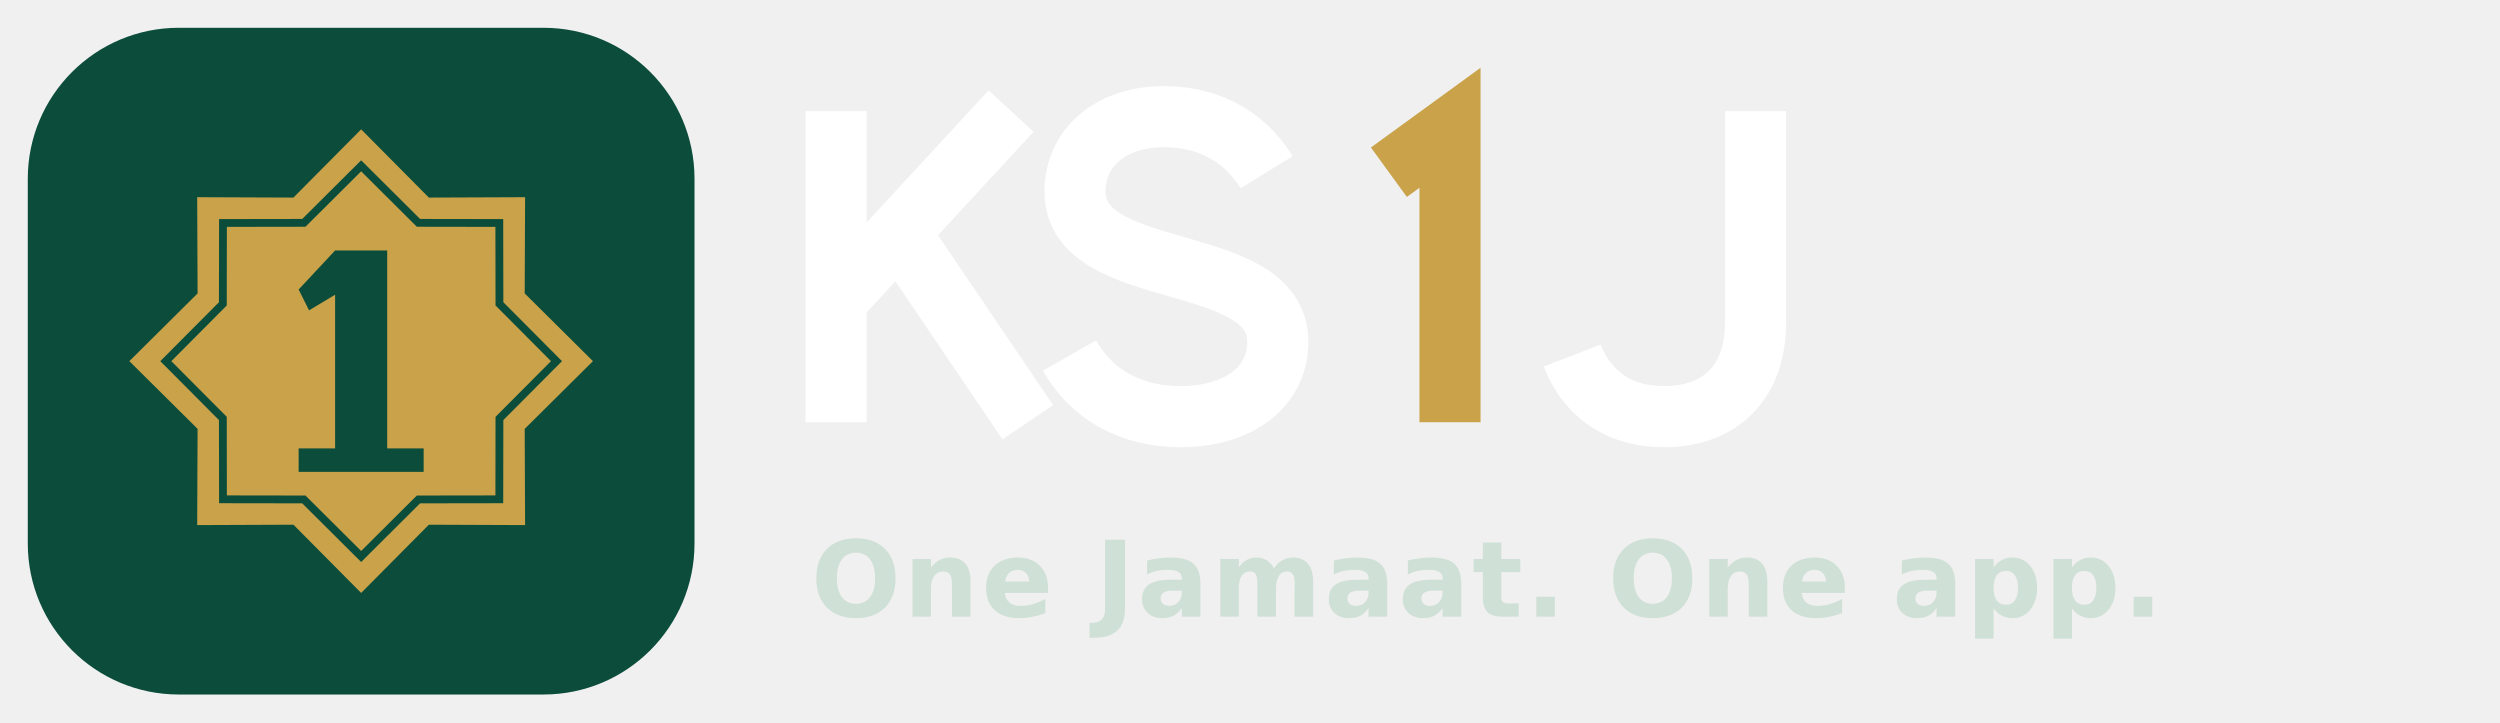
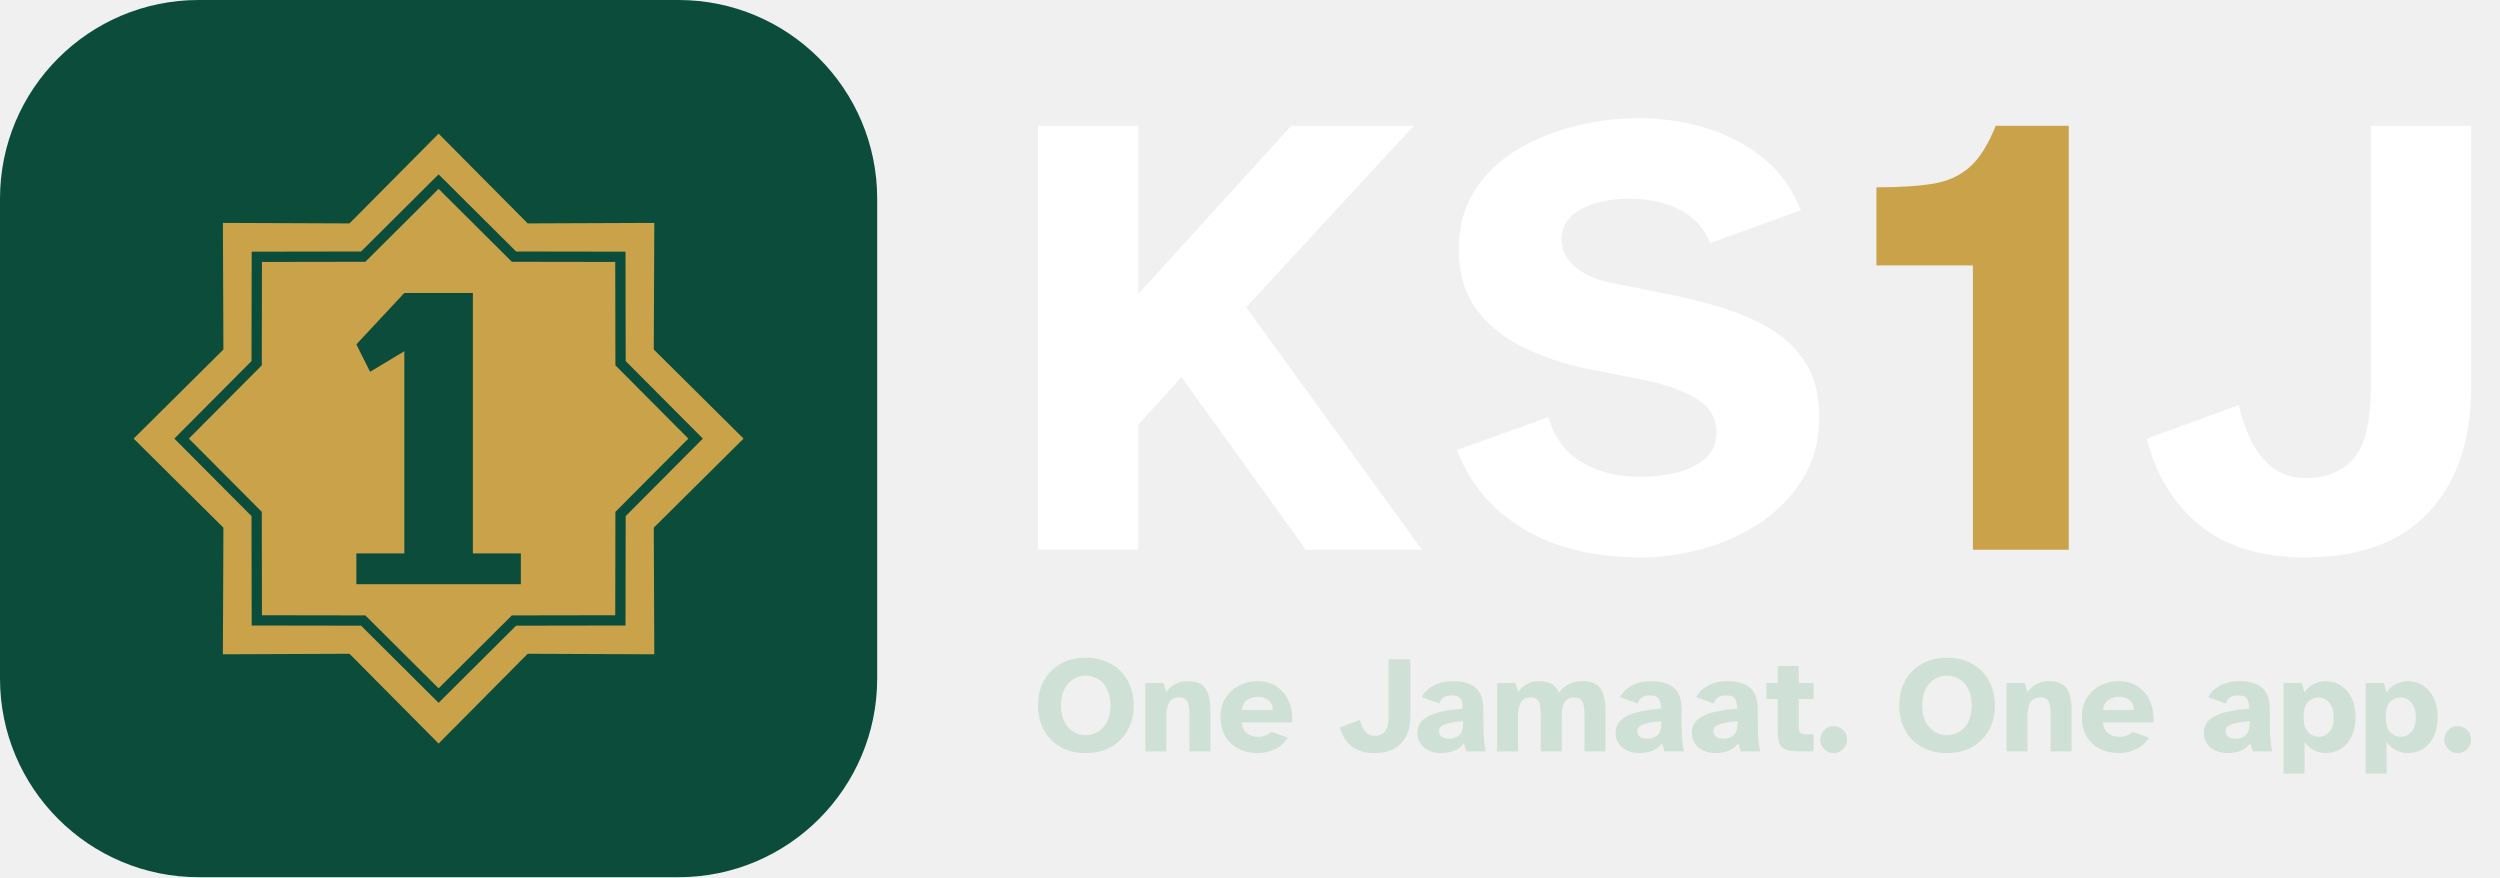
- <svg xmlns="http://www.w3.org/2000/svg" viewBox="0 0 900 260">
-   <g transform="translate(10,10) scale(0.4688)">
+ <svg xmlns="http://www.w3.org/2000/svg" viewBox="0 0 684 240">
+   <g transform="scale(0.46875)">
    <rect width="512" height="512" rx="116" fill="#0B4D3A" />
    <polygon points="256.0,78.0 308.0,130.4 381.9,130.1 381.6,204.0 434.0,256.0 381.6,308.0 381.9,381.9 308.0,381.6 256.0,434.0 204.0,381.6 130.1,381.9 130.4,308.0 78.0,256.0 130.4,204.0 130.1,130.1 204.0,130.4" fill="#C9A24A" />
    <polygon points="256.0,106.0 300.0,149.8 362.1,149.9 362.2,212.0 406.0,256.0 362.2,300.0 362.1,362.1 300.0,362.2 256.0,406.0 212.0,362.2 149.9,362.1 149.8,300.0 106.0,256.0 149.8,212.0 149.9,149.9 212.0,149.8" fill="none" stroke="#0B4D3A" stroke-width="6" />
    <path d="M236 171 H276 V323 H304 V341 H208 V323 H236 V205 L216 217 L208 201 Z" fill="#0B4D3A" />
  </g>
-   <g transform="translate(290,40)">
-     <g fill="none" stroke="#FFFFFF" stroke-width="22" stroke-linejoin="miter" stroke-linecap="butt">
-       <path d="M11 0V112M74 0L13 66M38 50L80 112" />
-       <path d="M166 22C158 9 145 2 129 2C110 2 97 13 97 29C97 62 170 50 170 83C170 100 155 110 135 110C117 110 103 102 95 88" />
-       <path d="M342 0V76C342 98 329 110 309 110C292 110 281 101 276 88" />
-       <path d="M210 22L232 6V112" stroke="#C9A24A" />
-     </g>
+   <g transform="translate(284 150.41) scale(0.17365)">
+     <path transform="translate(-44 0)" d="M44 0V-668H202V-403L443 -668H636L372 -382L649 0H466L270 -272L202 -197V0Z" fill="#FFFFFF" />
+     <path transform="translate(-44 0)" d="M993 12Q884 12 809.5 -32.5Q735 -77 704 -157L848 -209Q862 -161 900.5 -138.0Q939 -115 994 -115Q1023 -115 1050.0 -121.5Q1077 -128 1095.0 -143.5Q1113 -159 1113 -185Q1113 -220 1079.0 -239.5Q1045 -259 991 -269L910 -285Q856 -296 809.5 -318.5Q763 -341 735.0 -378.5Q707 -416 707 -473Q707 -527 732.0 -566.0Q757 -605 798.5 -630.0Q840 -655 890.0 -667.5Q940 -680 990 -680Q1044 -680 1094.5 -665.0Q1145 -650 1185.0 -618.5Q1225 -587 1246 -535L1103 -483Q1090 -517 1056.5 -535.0Q1023 -553 976 -553Q930 -553 899.5 -536.5Q869 -520 869 -489Q869 -464 890.0 -446.0Q911 -428 945 -421L1035 -403Q1076 -395 1118.0 -382.5Q1160 -370 1195.5 -349.5Q1231 -329 1253.0 -295.0Q1275 -261 1275 -209Q1275 -156 1250.5 -114.5Q1226 -73 1185.5 -45.0Q1145 -17 1095.0 -2.5Q1045 12 993 12Z" fill="#FFFFFF" />
+     <path transform="translate(-44 0)" d="M1517 0V-448H1365V-571Q1418 -571 1453.0 -576.5Q1488 -582 1511.5 -602.5Q1535 -623 1553 -668H1668V0Z" fill="#C9A24A" />
+     <path transform="translate(-44 0)" d="M2041 12Q1936 12 1874.0 -39.0Q1812 -90 1791 -175L1936 -228Q1942 -200 1954.5 -173.5Q1967 -147 1988.5 -130.0Q2010 -113 2041 -113Q2091 -113 2117.5 -144.5Q2144 -176 2144 -256V-668H2302V-256Q2302 -131 2235.5 -59.5Q2169 12 2041 12Z" fill="#FFFFFF" />
  </g>
-   <text x="292" y="222" font-family="Atkinson Hyperlegible, DejaVu Sans, sans-serif" font-size="38" font-weight="700" fill="#CFE0D6" letter-spacing="1">One Jamaat. One app.</text>
+   <g transform="translate(284 205.59) scale(0.03769)">
+     <path transform="translate(-35 0)" d="M381 12Q279 12 201.0 -31.0Q123 -74 79.0 -152.0Q35 -230 35 -334Q35 -438 79.0 -516.0Q123 -594 201.0 -637.0Q279 -680 381 -680Q484 -680 562.0 -637.0Q640 -594 684.5 -516.0Q729 -438 729 -334Q729 -230 684.5 -152.0Q640 -74 562.0 -31.0Q484 12 381 12ZM381 -118Q430 -118 471.0 -142.5Q512 -167 536.5 -215.0Q561 -263 561 -334Q561 -405 536.5 -453.0Q512 -501 471.0 -525.5Q430 -550 381 -550Q333 -550 292.0 -525.5Q251 -501 226.5 -453.0Q202 -405 202 -334Q202 -263 226.5 -215.0Q251 -167 292.0 -142.5Q333 -118 381 -118Z" fill="#CFE0D6" />
+     <path transform="translate(-35 0)" d="M814 0V-496H947L966 -430Q983 -458 1022.5 -484.0Q1062 -510 1119 -510Q1215 -510 1250.5 -456.5Q1286 -403 1286 -302V0H1134V-264Q1134 -299 1130.0 -328.0Q1126 -357 1110.5 -374.5Q1095 -392 1058 -392Q1010 -392 988.0 -357.5Q966 -323 966 -255V0Z" fill="#CFE0D6" />
+     <path transform="translate(-35 0)" d="M1632 12Q1552 12 1490.5 -19.5Q1429 -51 1394.5 -110.0Q1360 -169 1360 -251Q1360 -330 1396.5 -388.0Q1433 -446 1493.5 -478.0Q1554 -510 1626 -510Q1708 -510 1766.5 -471.5Q1825 -433 1855.0 -365.5Q1885 -298 1880 -210H1513Q1517 -158 1551.5 -132.0Q1586 -106 1628 -106Q1663 -106 1688.5 -116.5Q1714 -127 1728 -143L1849 -99Q1810 -42 1751.5 -15.0Q1693 12 1632 12ZM1513 -300H1739Q1738 -348 1706.0 -372.5Q1674 -397 1630 -397Q1587 -397 1553.5 -374.0Q1520 -351 1513 -300Z" fill="#CFE0D6" />
+     <path transform="translate(-35 0)" d="M2477 12Q2372 12 2310.0 -39.0Q2248 -90 2227 -175L2372 -228Q2378 -200 2390.5 -173.5Q2403 -147 2424.5 -130.0Q2446 -113 2477 -113Q2527 -113 2553.5 -144.5Q2580 -176 2580 -256V-668H2738V-256Q2738 -131 2671.5 -59.5Q2605 12 2477 12Z" fill="#CFE0D6" />
+     <path transform="translate(-35 0)" d="M2960 12Q2913 12 2874.0 -6.0Q2835 -24 2812.0 -56.5Q2789 -89 2789 -134Q2789 -195 2831.5 -231.0Q2874 -267 2948.0 -285.0Q3022 -303 3118 -310Q3118 -363 3101.0 -385.0Q3084 -407 3035 -407Q3004 -407 2980.5 -392.5Q2957 -378 2949 -348L2821 -394Q2846 -444 2904.5 -477.0Q2963 -510 3048 -510Q3154 -510 3211.0 -463.0Q3268 -416 3268 -303V-194Q3268 -162 3270.0 -125.0Q3272 -88 3276.0 -55.0Q3280 -22 3285 0H3144L3126 -60Q3098 -21 3055.5 -4.5Q3013 12 2960 12ZM3016 -92Q3061 -92 3091.0 -116.0Q3121 -140 3121 -208V-220Q3042 -213 2994.0 -198.5Q2946 -184 2946 -145Q2946 -121 2966.0 -106.5Q2986 -92 3016 -92Z" fill="#CFE0D6" />
+     <path transform="translate(-35 0)" d="M3368 0V-496H3501L3520 -430Q3537 -458 3576.0 -484.0Q3615 -510 3670 -510Q3729 -510 3764.5 -489.0Q3800 -468 3817 -427Q3846 -468 3890.5 -489.0Q3935 -510 3987 -510Q4082 -510 4118.0 -456.5Q4154 -403 4154 -302V0H4002V-264Q4002 -299 3998.0 -328.0Q3994 -357 3978.0 -374.5Q3962 -392 3925 -392Q3879 -392 3858.0 -359.5Q3837 -327 3837 -262V0H3684V-264Q3684 -299 3680.5 -328.0Q3677 -357 3661.5 -374.5Q3646 -392 3610 -392Q3563 -392 3541.5 -358.0Q3520 -324 3520 -259V0Z" fill="#CFE0D6" />
+     <path transform="translate(-35 0)" d="M4399 12Q4352 12 4313.0 -6.0Q4274 -24 4251.0 -56.5Q4228 -89 4228 -134Q4228 -195 4270.5 -231.0Q4313 -267 4387.0 -285.0Q4461 -303 4557 -310Q4557 -363 4540.0 -385.0Q4523 -407 4474 -407Q4443 -407 4419.5 -392.5Q4396 -378 4388 -348L4260 -394Q4285 -444 4343.5 -477.0Q4402 -510 4487 -510Q4593 -510 4650.0 -463.0Q4707 -416 4707 -303V-194Q4707 -162 4709.0 -125.0Q4711 -88 4715.0 -55.0Q4719 -22 4724 0H4583L4565 -60Q4537 -21 4494.5 -4.5Q4452 12 4399 12ZM4455 -92Q4500 -92 4530.0 -116.0Q4560 -140 4560 -208V-220Q4481 -213 4433.0 -198.5Q4385 -184 4385 -145Q4385 -121 4405.0 -106.5Q4425 -92 4455 -92Z" fill="#CFE0D6" />
+     <path transform="translate(-35 0)" d="M4952 12Q4905 12 4866.0 -6.0Q4827 -24 4804.0 -56.5Q4781 -89 4781 -134Q4781 -195 4823.5 -231.0Q4866 -267 4940.0 -285.0Q5014 -303 5110 -310Q5110 -363 5093.0 -385.0Q5076 -407 5027 -407Q4996 -407 4972.5 -392.5Q4949 -378 4941 -348L4813 -394Q4838 -444 4896.5 -477.0Q4955 -510 5040 -510Q5146 -510 5203.0 -463.0Q5260 -416 5260 -303V-194Q5260 -162 5262.0 -125.0Q5264 -88 5268.0 -55.0Q5272 -22 5277 0H5136L5118 -60Q5090 -21 5047.5 -4.5Q5005 12 4952 12ZM5008 -92Q5053 -92 5083.0 -116.0Q5113 -140 5113 -208V-220Q5034 -213 4986.0 -198.5Q4938 -184 4938 -145Q4938 -121 4958.0 -106.5Q4978 -92 5008 -92Z" fill="#CFE0D6" />
+     <path transform="translate(-35 0)" d="M5569 0Q5508 0 5472.0 -10.5Q5436 -21 5420.5 -51.5Q5405 -82 5405 -140V-380H5323V-496H5405V-620H5557V-496H5665V-380H5557V-180Q5557 -145 5570.5 -134.5Q5584 -124 5621 -124H5665V0Z" fill="#CFE0D6" />
+     <path transform="translate(-35 0)" d="M5811 12Q5771 12 5742.0 -17.0Q5713 -46 5713 -86Q5713 -127 5742.0 -155.0Q5771 -183 5811 -183Q5851 -183 5879.5 -155.0Q5908 -127 5908 -86Q5908 -46 5879.5 -17.0Q5851 12 5811 12Z" fill="#CFE0D6" />
+     <path transform="translate(-35 0)" d="M6633 12Q6531 12 6453.0 -31.0Q6375 -74 6331.0 -152.0Q6287 -230 6287 -334Q6287 -438 6331.0 -516.0Q6375 -594 6453.0 -637.0Q6531 -680 6633 -680Q6736 -680 6814.0 -637.0Q6892 -594 6936.5 -516.0Q6981 -438 6981 -334Q6981 -230 6936.5 -152.0Q6892 -74 6814.0 -31.0Q6736 12 6633 12ZM6633 -118Q6682 -118 6723.0 -142.5Q6764 -167 6788.5 -215.0Q6813 -263 6813 -334Q6813 -405 6788.5 -453.0Q6764 -501 6723.0 -525.5Q6682 -550 6633 -550Q6585 -550 6544.0 -525.5Q6503 -501 6478.5 -453.0Q6454 -405 6454 -334Q6454 -263 6478.5 -215.0Q6503 -167 6544.0 -142.5Q6585 -118 6633 -118Z" fill="#CFE0D6" />
+     <path transform="translate(-35 0)" d="M7066 0V-496H7199L7218 -430Q7235 -458 7274.5 -484.0Q7314 -510 7371 -510Q7467 -510 7502.5 -456.5Q7538 -403 7538 -302V0H7386V-264Q7386 -299 7382.0 -328.0Q7378 -357 7362.5 -374.5Q7347 -392 7310 -392Q7262 -392 7240.0 -357.5Q7218 -323 7218 -255V0Z" fill="#CFE0D6" />
+     <path transform="translate(-35 0)" d="M7884 12Q7804 12 7742.5 -19.5Q7681 -51 7646.5 -110.0Q7612 -169 7612 -251Q7612 -330 7648.5 -388.0Q7685 -446 7745.5 -478.0Q7806 -510 7878 -510Q7960 -510 8018.5 -471.5Q8077 -433 8107.0 -365.5Q8137 -298 8132 -210H7765Q7769 -158 7803.5 -132.0Q7838 -106 7880 -106Q7915 -106 7940.5 -116.5Q7966 -127 7980 -143L8101 -99Q8062 -42 8003.5 -15.0Q7945 12 7884 12ZM7765 -300H7991Q7990 -348 7958.0 -372.5Q7926 -397 7882 -397Q7839 -397 7805.5 -374.0Q7772 -351 7765 -300Z" fill="#CFE0D6" />
+     <path transform="translate(-35 0)" d="M8669 12Q8622 12 8583.0 -6.0Q8544 -24 8521.0 -56.5Q8498 -89 8498 -134Q8498 -195 8540.5 -231.0Q8583 -267 8657.0 -285.0Q8731 -303 8827 -310Q8827 -363 8810.0 -385.0Q8793 -407 8744 -407Q8713 -407 8689.5 -392.5Q8666 -378 8658 -348L8530 -394Q8555 -444 8613.5 -477.0Q8672 -510 8757 -510Q8863 -510 8920.0 -463.0Q8977 -416 8977 -303V-194Q8977 -162 8979.0 -125.0Q8981 -88 8985.0 -55.0Q8989 -22 8994 0H8853L8835 -60Q8807 -21 8764.5 -4.5Q8722 12 8669 12ZM8725 -92Q8770 -92 8800.0 -116.0Q8830 -140 8830 -208V-220Q8751 -213 8703.0 -198.5Q8655 -184 8655 -145Q8655 -121 8675.0 -106.5Q8695 -92 8725 -92Z" fill="#CFE0D6" />
+     <path transform="translate(-35 0)" d="M9077 161V-496H9209L9229 -428Q9253 -469 9296.5 -489.5Q9340 -510 9380 -510Q9444 -510 9493.5 -478.0Q9543 -446 9571.0 -387.5Q9599 -329 9599 -248Q9599 -167 9571.0 -108.5Q9543 -50 9493.5 -19.0Q9444 12 9380 12Q9340 12 9296.5 -9.0Q9253 -30 9229 -71V161ZM9332 -106Q9376 -106 9408.5 -142.0Q9441 -178 9441 -248Q9441 -316 9408.5 -354.0Q9376 -392 9332 -392Q9287 -392 9254.5 -360.0Q9222 -328 9222 -251Q9222 -175 9254.5 -140.5Q9287 -106 9332 -106Z" fill="#CFE0D6" />
+     <path transform="translate(-35 0)" d="M9673 161V-496H9805L9825 -428Q9849 -469 9892.5 -489.5Q9936 -510 9976 -510Q10040 -510 10089.5 -478.0Q10139 -446 10167.0 -387.5Q10195 -329 10195 -248Q10195 -167 10167.0 -108.5Q10139 -50 10089.5 -19.0Q10040 12 9976 12Q9936 12 9892.5 -9.0Q9849 -30 9825 -71V161ZM9928 -106Q9972 -106 10004.5 -142.0Q10037 -178 10037 -248Q10037 -316 10004.5 -354.0Q9972 -392 9928 -392Q9883 -392 9850.5 -360.0Q9818 -328 9818 -251Q9818 -175 9850.5 -140.5Q9883 -106 9928 -106Z" fill="#CFE0D6" />
+     <path transform="translate(-35 0)" d="M10341 12Q10301 12 10272.0 -17.0Q10243 -46 10243 -86Q10243 -127 10272.0 -155.0Q10301 -183 10341 -183Q10381 -183 10409.5 -155.0Q10438 -127 10438 -86Q10438 -46 10409.5 -17.0Q10381 12 10341 12Z" fill="#CFE0D6" />
+   </g>
</svg>
